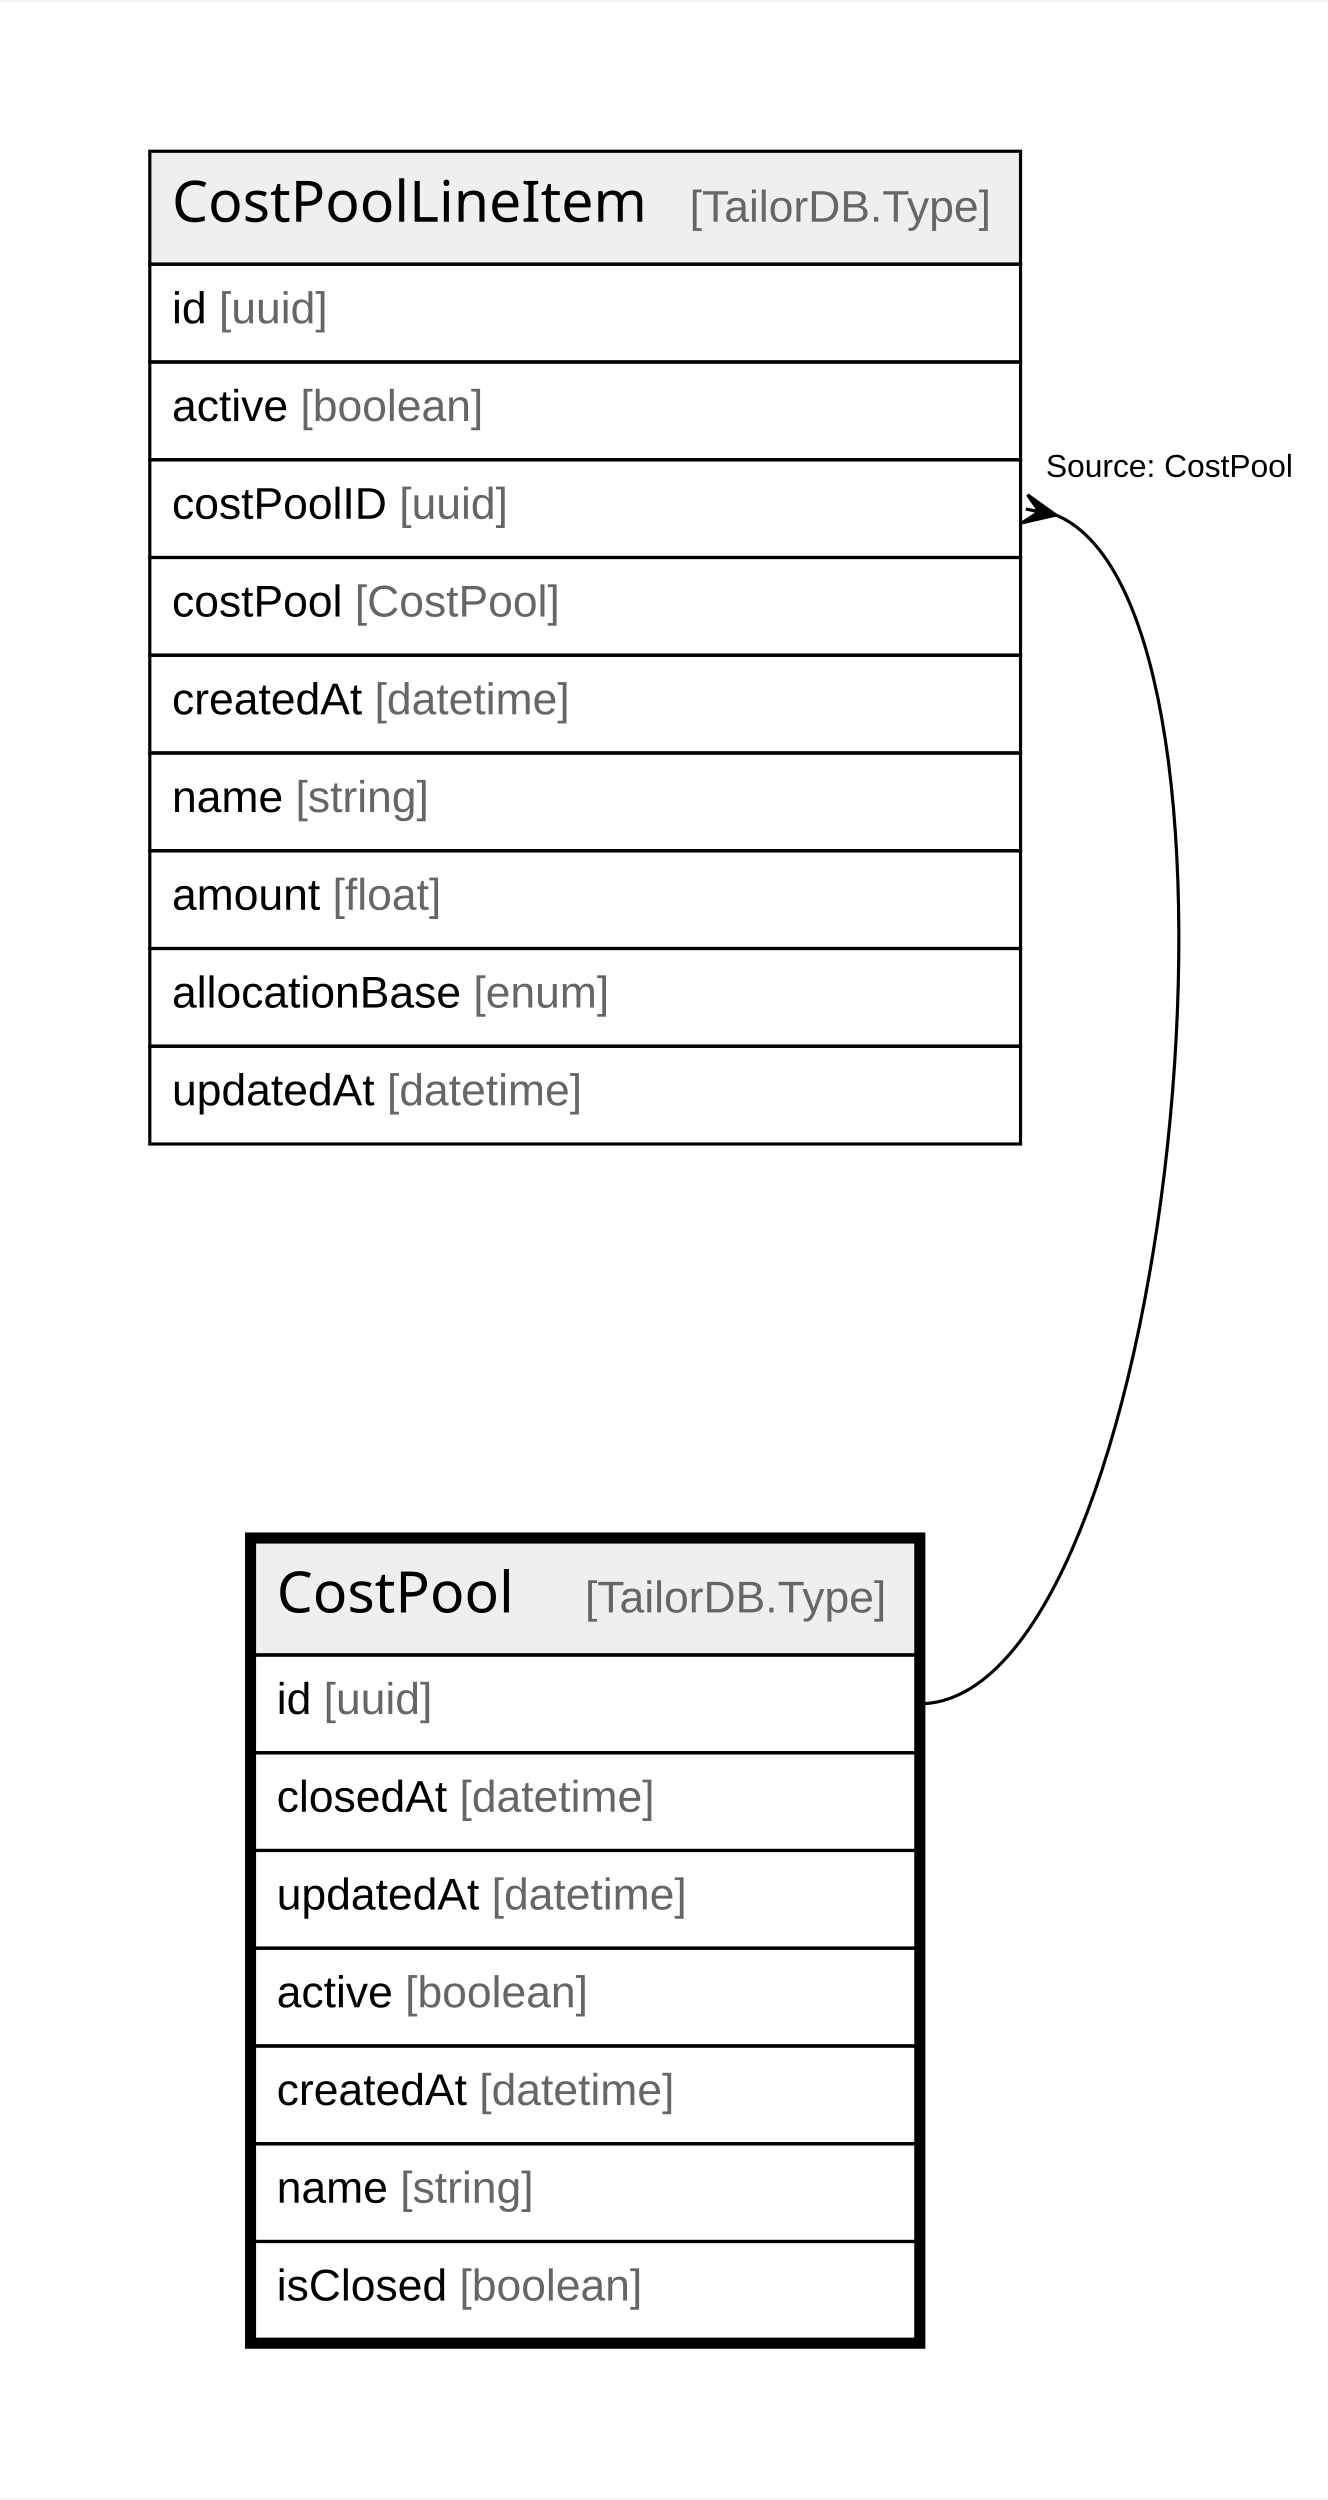
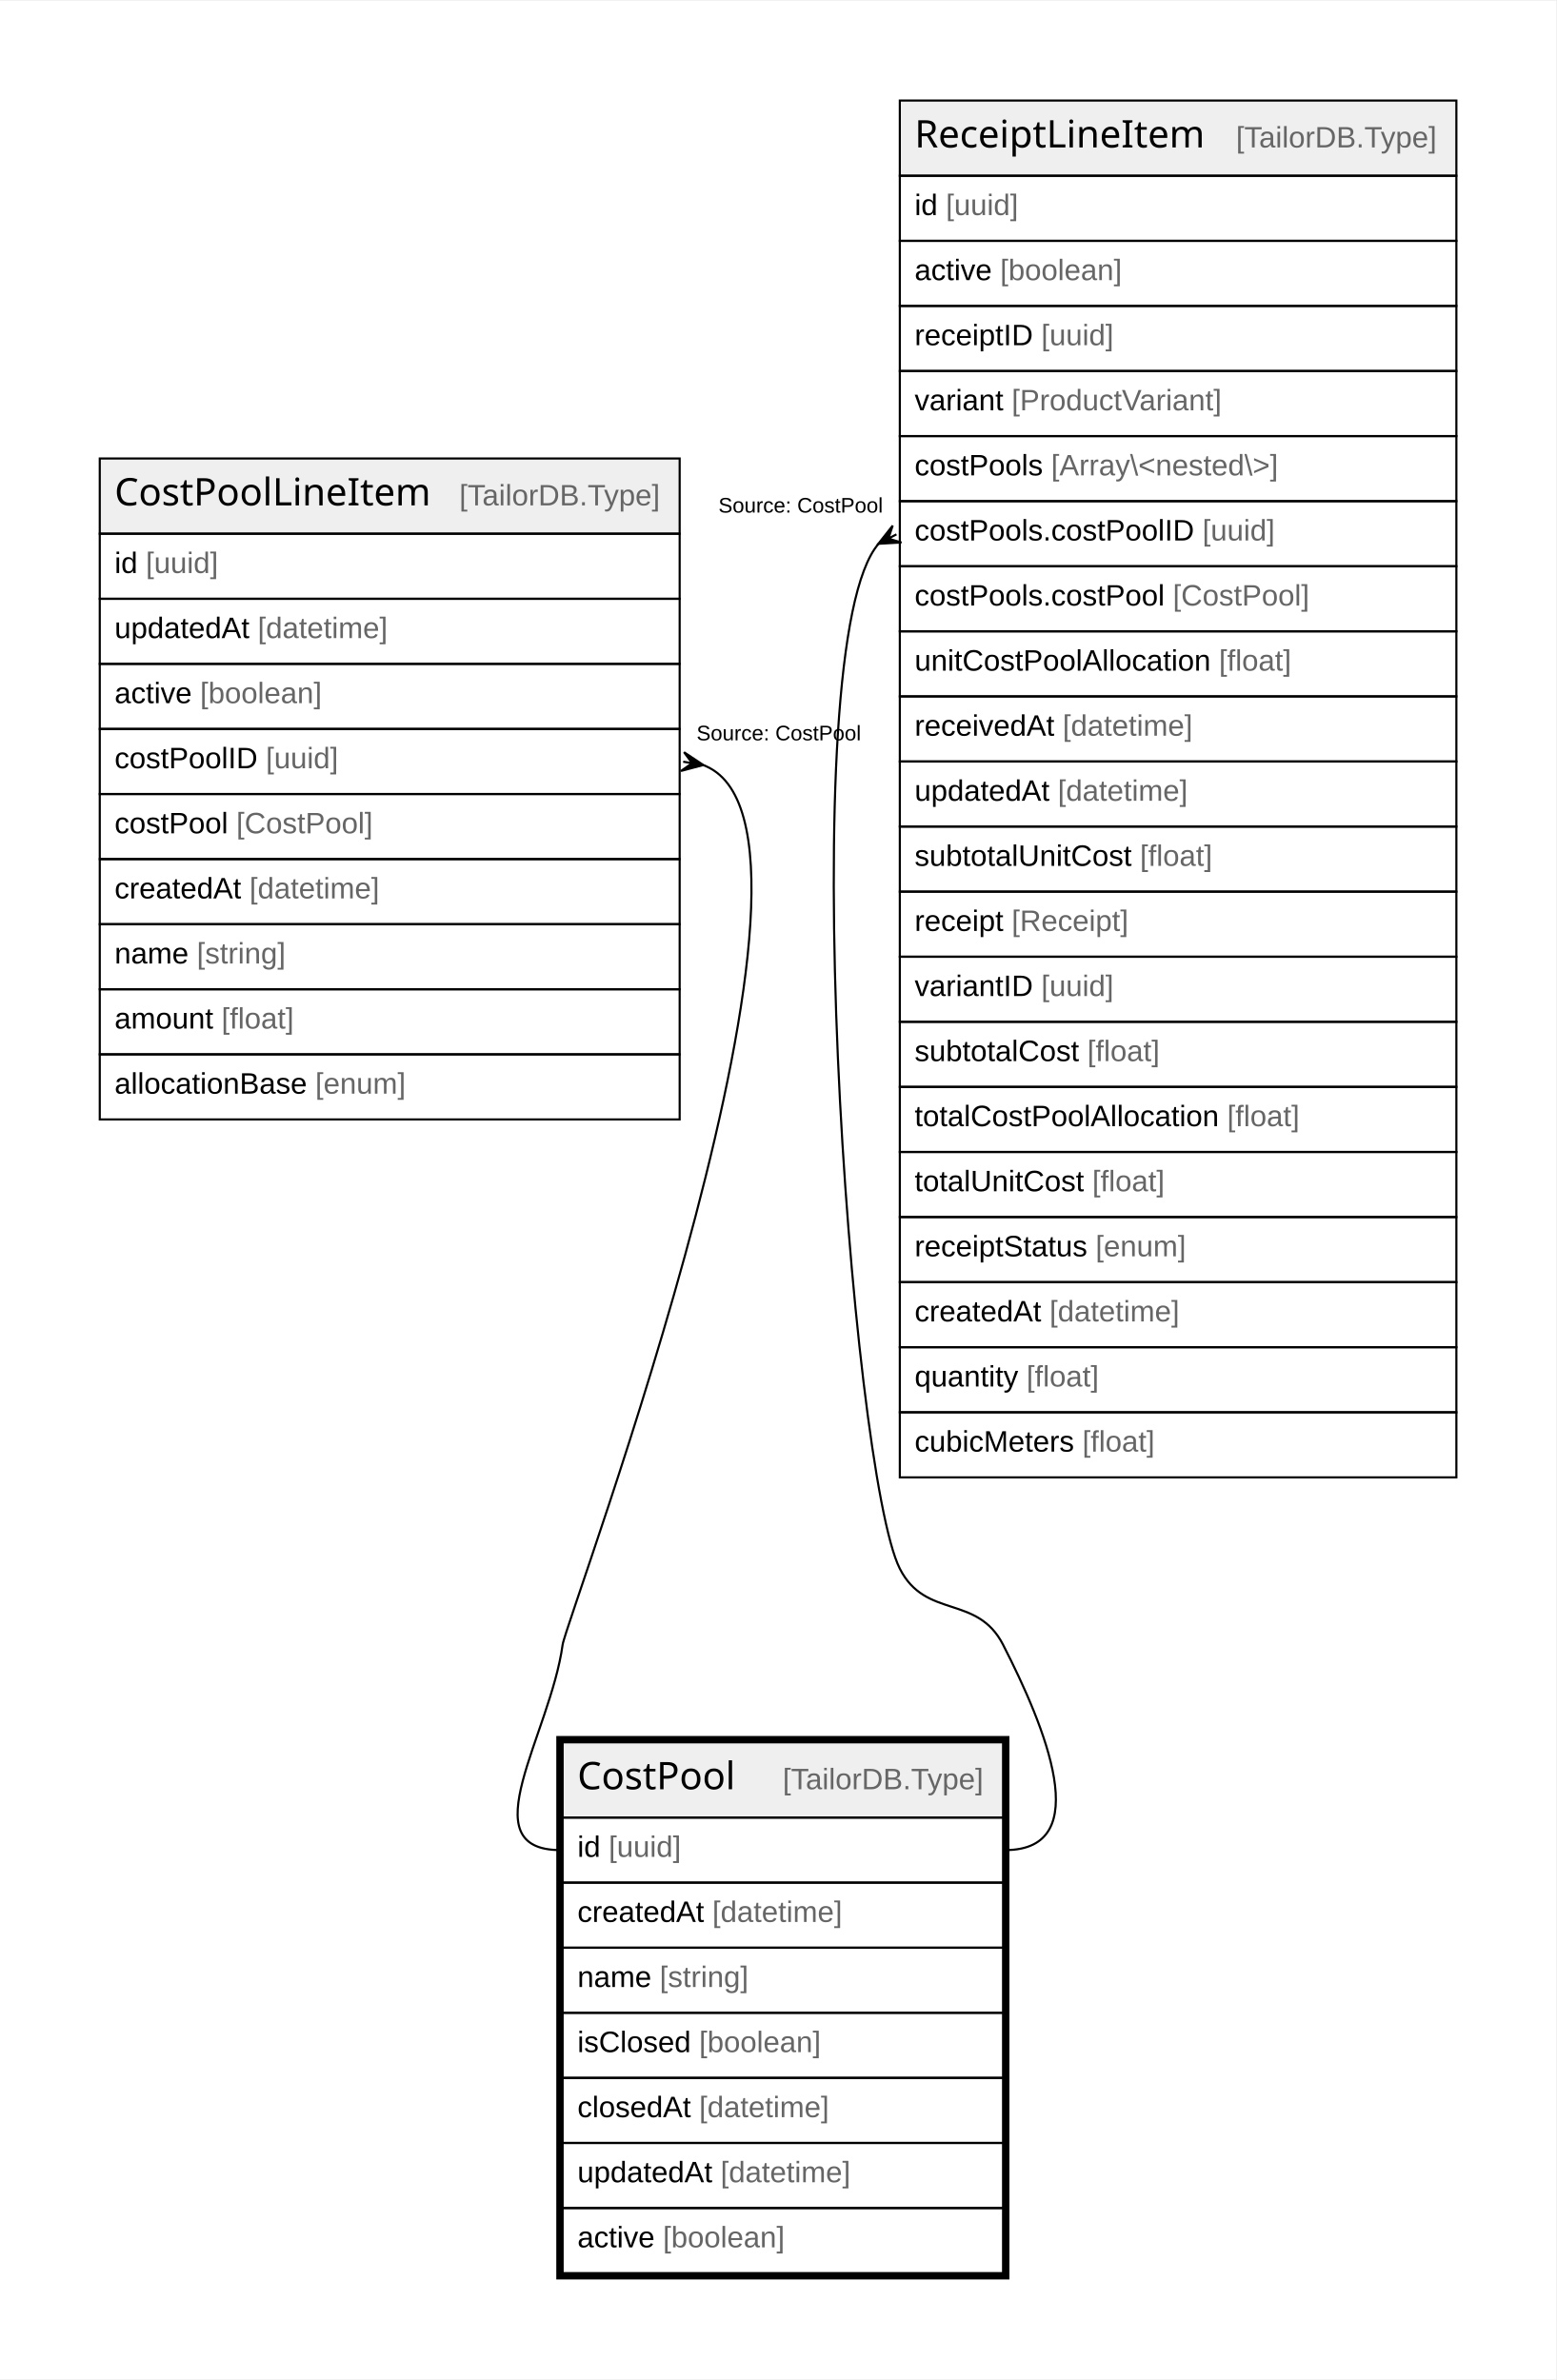
- <svg xmlns="http://www.w3.org/2000/svg" width="418pt" height="787pt" viewBox="0.00 0.00 418.38 786.80">
-   <g id="graph0" class="graph" transform="scale(1 1) rotate(0) translate(4 782.8)">
-     <polygon fill="white" stroke="none" points="-4,4 -4,-782.8 414.38,-782.8 414.38,4 -4,4" />
+ <svg xmlns="http://www.w3.org/2000/svg" width="736pt" height="1126pt" viewBox="0.00 0.00 736.24 1125.60">
+   <g id="graph0" class="graph" transform="scale(1 1) rotate(0) translate(4 1121.6)">
+     <polygon fill="white" stroke="none" points="-4,4 -4,-1121.6 732.24,-1121.6 732.24,4 -4,4" />
    <g id="node1" class="node">
-       <polygon fill="#efefef" stroke="none" points="76.19,-261.8 76.19,-297.4 284.57,-297.4 284.57,-261.8 76.19,-261.8" />
-       <polygon fill="none" stroke="black" points="76.19,-261.8 76.19,-297.4 284.57,-297.4 284.57,-261.8 76.19,-261.8" />
-       <text text-anchor="start" x="83.19" y="-275.2" font-family="Arial Bold" font-size="18.00">CostPool</text>
-       <text text-anchor="start" x="149.21" y="-275.2" font-family="Arial" font-size="14.00">    </text>
-       <text text-anchor="start" x="180.33" y="-275.2" font-family="Arial" font-size="14.00" fill="#666666">[TailorDB.Type]</text>
-       <polygon fill="none" stroke="black" points="76.19,-231 76.19,-261.8 284.57,-261.8 284.57,-231 76.19,-231" />
-       <text text-anchor="start" x="83.19" y="-243.2" font-family="Arial" font-size="14.00">id </text>
-       <text text-anchor="start" x="97.97" y="-243.2" font-family="Arial" font-size="14.00" fill="#666666">[uuid]</text>
-       <polygon fill="none" stroke="black" points="76.19,-200.2 76.19,-231 284.57,-231 284.57,-200.2 76.19,-200.2" />
-       <text text-anchor="start" x="83.19" y="-212.4" font-family="Arial" font-size="14.00">closedAt </text>
-       <text text-anchor="start" x="140.77" y="-212.4" font-family="Arial" font-size="14.00" fill="#666666">[datetime]</text>
-       <polygon fill="none" stroke="black" points="76.19,-169.4 76.19,-200.2 284.57,-200.2 284.57,-169.4 76.19,-169.4" />
-       <text text-anchor="start" x="83.19" y="-181.6" font-family="Arial" font-size="14.00">updatedAt </text>
-       <text text-anchor="start" x="150.91" y="-181.6" font-family="Arial" font-size="14.00" fill="#666666">[datetime]</text>
-       <polygon fill="none" stroke="black" points="76.19,-138.6 76.19,-169.4 284.57,-169.4 284.57,-138.6 76.19,-138.6" />
-       <text text-anchor="start" x="83.19" y="-150.8" font-family="Arial" font-size="14.00">active </text>
-       <text text-anchor="start" x="123.65" y="-150.8" font-family="Arial" font-size="14.00" fill="#666666">[boolean]</text>
-       <polygon fill="none" stroke="black" points="76.19,-107.8 76.19,-138.6 284.57,-138.6 284.57,-107.8 76.19,-107.8" />
-       <text text-anchor="start" x="83.19" y="-120" font-family="Arial" font-size="14.00">createdAt </text>
-       <text text-anchor="start" x="147" y="-120" font-family="Arial" font-size="14.00" fill="#666666">[datetime]</text>
-       <polygon fill="none" stroke="black" points="76.19,-77 76.19,-107.8 284.57,-107.8 284.57,-77 76.19,-77" />
-       <text text-anchor="start" x="83.19" y="-89.2" font-family="Arial" font-size="14.00">name </text>
-       <text text-anchor="start" x="122.1" y="-89.2" font-family="Arial" font-size="14.00" fill="#666666">[string]</text>
-       <polygon fill="none" stroke="black" points="76.19,-46.2 76.19,-77 284.57,-77 284.57,-46.2 76.19,-46.2" />
-       <text text-anchor="start" x="83.19" y="-58.4" font-family="Arial" font-size="14.00">isClosed </text>
-       <text text-anchor="start" x="140.76" y="-58.4" font-family="Arial" font-size="14.00" fill="#666666">[boolean]</text>
-       <polygon fill="none" stroke="black" stroke-width="3" points="74.69,-44.7 74.69,-298.9 286.07,-298.9 286.07,-44.7 74.69,-44.7" />
+       <polygon fill="#efefef" stroke="none" points="262.19,-261.8 262.19,-297.4 470.57,-297.4 470.57,-261.8 262.19,-261.8" />
+       <polygon fill="none" stroke="black" points="262.19,-261.8 262.19,-297.4 470.57,-297.4 470.57,-261.8 262.19,-261.8" />
+       <text text-anchor="start" x="269.19" y="-275.2" font-family="Arial Bold" font-size="18.00">CostPool</text>
+       <text text-anchor="start" x="335.21" y="-275.2" font-family="Arial" font-size="14.00">    </text>
+       <text text-anchor="start" x="366.33" y="-275.2" font-family="Arial" font-size="14.00" fill="#666666">[TailorDB.Type]</text>
+       <polygon fill="none" stroke="black" points="262.19,-231 262.19,-261.8 470.57,-261.8 470.57,-231 262.19,-231" />
+       <text text-anchor="start" x="269.19" y="-243.2" font-family="Arial" font-size="14.00">id </text>
+       <text text-anchor="start" x="283.97" y="-243.2" font-family="Arial" font-size="14.00" fill="#666666">[uuid]</text>
+       <polygon fill="none" stroke="black" points="262.19,-200.2 262.19,-231 470.57,-231 470.57,-200.2 262.19,-200.2" />
+       <text text-anchor="start" x="269.19" y="-212.4" font-family="Arial" font-size="14.00">createdAt </text>
+       <text text-anchor="start" x="333" y="-212.4" font-family="Arial" font-size="14.00" fill="#666666">[datetime]</text>
+       <polygon fill="none" stroke="black" points="262.19,-169.4 262.19,-200.2 470.57,-200.2 470.57,-169.4 262.19,-169.4" />
+       <text text-anchor="start" x="269.19" y="-181.6" font-family="Arial" font-size="14.00">name </text>
+       <text text-anchor="start" x="308.1" y="-181.6" font-family="Arial" font-size="14.00" fill="#666666">[string]</text>
+       <polygon fill="none" stroke="black" points="262.19,-138.6 262.19,-169.4 470.57,-169.4 470.57,-138.6 262.19,-138.6" />
+       <text text-anchor="start" x="269.19" y="-150.8" font-family="Arial" font-size="14.00">isClosed </text>
+       <text text-anchor="start" x="326.76" y="-150.8" font-family="Arial" font-size="14.00" fill="#666666">[boolean]</text>
+       <polygon fill="none" stroke="black" points="262.19,-107.8 262.19,-138.6 470.57,-138.6 470.57,-107.8 262.19,-107.8" />
+       <text text-anchor="start" x="269.19" y="-120" font-family="Arial" font-size="14.00">closedAt </text>
+       <text text-anchor="start" x="326.77" y="-120" font-family="Arial" font-size="14.00" fill="#666666">[datetime]</text>
+       <polygon fill="none" stroke="black" points="262.19,-77 262.19,-107.8 470.57,-107.8 470.57,-77 262.19,-77" />
+       <text text-anchor="start" x="269.19" y="-89.2" font-family="Arial" font-size="14.00">updatedAt </text>
+       <text text-anchor="start" x="336.91" y="-89.2" font-family="Arial" font-size="14.00" fill="#666666">[datetime]</text>
+       <polygon fill="none" stroke="black" points="262.19,-46.2 262.19,-77 470.57,-77 470.57,-46.2 262.19,-46.2" />
+       <text text-anchor="start" x="269.19" y="-58.4" font-family="Arial" font-size="14.00">active </text>
+       <text text-anchor="start" x="309.65" y="-58.4" font-family="Arial" font-size="14.00" fill="#666666">[boolean]</text>
+       <polygon fill="none" stroke="black" stroke-width="3" points="260.69,-44.7 260.69,-298.9 472.07,-298.9 472.07,-44.7 260.69,-44.7" />
    </g>
    <g id="node2" class="node">
-       <polygon fill="#efefef" stroke="none" points="43.2,-700 43.2,-735.6 317.56,-735.6 317.56,-700 43.2,-700" />
-       <polygon fill="none" stroke="black" points="43.2,-700 43.2,-735.6 317.56,-735.6 317.56,-700 43.2,-700" />
-       <text text-anchor="start" x="50.2" y="-713.4" font-family="Arial Bold" font-size="18.00">CostPoolLineItem</text>
-       <text text-anchor="start" x="182.19" y="-713.4" font-family="Arial" font-size="14.00">    </text>
-       <text text-anchor="start" x="213.31" y="-713.4" font-family="Arial" font-size="14.00" fill="#666666">[TailorDB.Type]</text>
-       <polygon fill="none" stroke="black" points="43.2,-669.2 43.2,-700 317.56,-700 317.56,-669.2 43.2,-669.2" />
-       <text text-anchor="start" x="50.2" y="-681.4" font-family="Arial" font-size="14.00">id </text>
-       <text text-anchor="start" x="64.99" y="-681.4" font-family="Arial" font-size="14.00" fill="#666666">[uuid]</text>
-       <polygon fill="none" stroke="black" points="43.2,-638.4 43.2,-669.2 317.56,-669.2 317.56,-638.4 43.2,-638.4" />
-       <text text-anchor="start" x="50.2" y="-650.6" font-family="Arial" font-size="14.00">active </text>
-       <text text-anchor="start" x="90.66" y="-650.6" font-family="Arial" font-size="14.00" fill="#666666">[boolean]</text>
-       <polygon fill="none" stroke="black" points="43.2,-607.6 43.2,-638.4 317.56,-638.4 317.56,-607.6 43.2,-607.6" />
-       <text text-anchor="start" x="50.2" y="-619.8" font-family="Arial" font-size="14.00">costPoolID </text>
-       <text text-anchor="start" x="121.79" y="-619.8" font-family="Arial" font-size="14.00" fill="#666666">[uuid]</text>
-       <polygon fill="none" stroke="black" points="43.2,-576.8 43.2,-607.6 317.56,-607.6 317.56,-576.8 43.2,-576.8" />
-       <text text-anchor="start" x="50.2" y="-589" font-family="Arial" font-size="14.00">costPool </text>
-       <text text-anchor="start" x="107.79" y="-589" font-family="Arial" font-size="14.00" fill="#666666">[CostPool]</text>
-       <polygon fill="none" stroke="black" points="43.2,-546 43.2,-576.8 317.56,-576.8 317.56,-546 43.2,-546" />
-       <text text-anchor="start" x="50.2" y="-558.2" font-family="Arial" font-size="14.00">createdAt </text>
-       <text text-anchor="start" x="114.01" y="-558.2" font-family="Arial" font-size="14.00" fill="#666666">[datetime]</text>
-       <polygon fill="none" stroke="black" points="43.2,-515.2 43.2,-546 317.56,-546 317.56,-515.2 43.2,-515.2" />
-       <text text-anchor="start" x="50.2" y="-527.4" font-family="Arial" font-size="14.00">name </text>
-       <text text-anchor="start" x="89.11" y="-527.4" font-family="Arial" font-size="14.00" fill="#666666">[string]</text>
-       <polygon fill="none" stroke="black" points="43.2,-484.4 43.2,-515.2 317.56,-515.2 317.56,-484.4 43.2,-484.4" />
-       <text text-anchor="start" x="50.2" y="-496.6" font-family="Arial" font-size="14.00">amount </text>
-       <text text-anchor="start" x="100.79" y="-496.6" font-family="Arial" font-size="14.00" fill="#666666">[float]</text>
-       <polygon fill="none" stroke="black" points="43.2,-453.6 43.2,-484.4 317.56,-484.4 317.56,-453.6 43.2,-453.6" />
-       <text text-anchor="start" x="50.2" y="-465.8" font-family="Arial" font-size="14.00">allocationBase </text>
-       <text text-anchor="start" x="145.15" y="-465.8" font-family="Arial" font-size="14.00" fill="#666666">[enum]</text>
-       <polygon fill="none" stroke="black" points="43.2,-422.8 43.2,-453.6 317.56,-453.6 317.56,-422.8 43.2,-422.8" />
-       <text text-anchor="start" x="50.2" y="-435" font-family="Arial" font-size="14.00">updatedAt </text>
-       <text text-anchor="start" x="117.92" y="-435" font-family="Arial" font-size="14.00" fill="#666666">[datetime]</text>
+       <polygon fill="#efefef" stroke="none" points="43.2,-869.4 43.2,-905 317.56,-905 317.56,-869.4 43.2,-869.4" />
+       <polygon fill="none" stroke="black" points="43.2,-869.4 43.2,-905 317.56,-905 317.56,-869.4 43.2,-869.4" />
+       <text text-anchor="start" x="50.2" y="-882.8" font-family="Arial Bold" font-size="18.00">CostPoolLineItem</text>
+       <text text-anchor="start" x="182.19" y="-882.8" font-family="Arial" font-size="14.00">    </text>
+       <text text-anchor="start" x="213.31" y="-882.8" font-family="Arial" font-size="14.00" fill="#666666">[TailorDB.Type]</text>
+       <polygon fill="none" stroke="black" points="43.2,-838.6 43.2,-869.4 317.56,-869.4 317.56,-838.6 43.2,-838.6" />
+       <text text-anchor="start" x="50.2" y="-850.8" font-family="Arial" font-size="14.00">id </text>
+       <text text-anchor="start" x="64.99" y="-850.8" font-family="Arial" font-size="14.00" fill="#666666">[uuid]</text>
+       <polygon fill="none" stroke="black" points="43.2,-807.8 43.2,-838.6 317.56,-838.6 317.56,-807.8 43.2,-807.8" />
+       <text text-anchor="start" x="50.2" y="-820" font-family="Arial" font-size="14.00">updatedAt </text>
+       <text text-anchor="start" x="117.92" y="-820" font-family="Arial" font-size="14.00" fill="#666666">[datetime]</text>
+       <polygon fill="none" stroke="black" points="43.2,-777 43.2,-807.8 317.56,-807.8 317.56,-777 43.2,-777" />
+       <text text-anchor="start" x="50.2" y="-789.2" font-family="Arial" font-size="14.00">active </text>
+       <text text-anchor="start" x="90.66" y="-789.2" font-family="Arial" font-size="14.00" fill="#666666">[boolean]</text>
+       <polygon fill="none" stroke="black" points="43.2,-746.2 43.2,-777 317.56,-777 317.56,-746.2 43.2,-746.2" />
+       <text text-anchor="start" x="50.2" y="-758.4" font-family="Arial" font-size="14.00">costPoolID </text>
+       <text text-anchor="start" x="121.79" y="-758.4" font-family="Arial" font-size="14.00" fill="#666666">[uuid]</text>
+       <polygon fill="none" stroke="black" points="43.2,-715.4 43.2,-746.2 317.56,-746.2 317.56,-715.4 43.2,-715.4" />
+       <text text-anchor="start" x="50.2" y="-727.6" font-family="Arial" font-size="14.00">costPool </text>
+       <text text-anchor="start" x="107.79" y="-727.6" font-family="Arial" font-size="14.00" fill="#666666">[CostPool]</text>
+       <polygon fill="none" stroke="black" points="43.2,-684.6 43.2,-715.4 317.56,-715.4 317.56,-684.6 43.2,-684.6" />
+       <text text-anchor="start" x="50.2" y="-696.8" font-family="Arial" font-size="14.00">createdAt </text>
+       <text text-anchor="start" x="114.01" y="-696.8" font-family="Arial" font-size="14.00" fill="#666666">[datetime]</text>
+       <polygon fill="none" stroke="black" points="43.2,-653.8 43.2,-684.6 317.56,-684.6 317.56,-653.8 43.2,-653.8" />
+       <text text-anchor="start" x="50.2" y="-666" font-family="Arial" font-size="14.00">name </text>
+       <text text-anchor="start" x="89.11" y="-666" font-family="Arial" font-size="14.00" fill="#666666">[string]</text>
+       <polygon fill="none" stroke="black" points="43.2,-623 43.2,-653.8 317.56,-653.8 317.56,-623 43.2,-623" />
+       <text text-anchor="start" x="50.2" y="-635.2" font-family="Arial" font-size="14.00">amount </text>
+       <text text-anchor="start" x="100.79" y="-635.2" font-family="Arial" font-size="14.00" fill="#666666">[float]</text>
+       <polygon fill="none" stroke="black" points="43.2,-592.2 43.2,-623 317.56,-623 317.56,-592.2 43.2,-592.2" />
+       <text text-anchor="start" x="50.2" y="-604.4" font-family="Arial" font-size="14.00">allocationBase </text>
+       <text text-anchor="start" x="145.15" y="-604.4" font-family="Arial" font-size="14.00" fill="#666666">[enum]</text>
    </g>
    <g id="edge1" class="edge">
-       <path fill="none" stroke="black" d="M328.75,-620.97C399.64,-591.33 365.97,-246.4 285.57,-246.4" />
-       <polygon fill="black" stroke="black" points="328.7,-620.98 318.01,-618.52 323.46,-622.02 319.22,-622.87 319.22,-622.87 319.22,-622.87 323.46,-622.02 319.77,-627.35 328.7,-620.98" />
-       <text text-anchor="start" x="325.56" y="-633" font-family="Arial" font-size="10.00">Source: CostPool</text>
+       <path fill="none" stroke="black" d="M328.5,-759.97C405.81,-732.09 263.93,-356.26 262.19,-343.6 256.29,-300.8 217.98,-246.4 261.19,-246.4" />
+       <polygon fill="black" stroke="black" points="328.76,-759.93 318.16,-757.11 323.49,-760.79 319.22,-761.49 319.22,-761.49 319.22,-761.49 323.49,-760.79 319.62,-765.99 328.76,-759.93" />
+       <text text-anchor="start" x="325.56" y="-771.6" font-family="Arial" font-size="10.00">Source: CostPool</text>
+     </g>
+     <g id="node3" class="node">
+       <polygon fill="#efefef" stroke="none" points="421.72,-1038.8 421.72,-1074.4 685.04,-1074.4 685.04,-1038.8 421.72,-1038.8" />
+       <polygon fill="none" stroke="black" points="421.72,-1038.8 421.72,-1074.4 685.04,-1074.4 685.04,-1038.8 421.72,-1038.8" />
+       <text text-anchor="start" x="428.72" y="-1052.2" font-family="Arial Bold" font-size="18.00">ReceiptLineItem</text>
+       <text text-anchor="start" x="549.67" y="-1052.2" font-family="Arial" font-size="14.00">    </text>
+       <text text-anchor="start" x="580.79" y="-1052.2" font-family="Arial" font-size="14.00" fill="#666666">[TailorDB.Type]</text>
+       <polygon fill="none" stroke="black" points="421.72,-1008 421.72,-1038.8 685.04,-1038.8 685.04,-1008 421.72,-1008" />
+       <text text-anchor="start" x="428.72" y="-1020.2" font-family="Arial" font-size="14.00">id </text>
+       <text text-anchor="start" x="443.51" y="-1020.2" font-family="Arial" font-size="14.00" fill="#666666">[uuid]</text>
+       <polygon fill="none" stroke="black" points="421.72,-977.2 421.72,-1008 685.04,-1008 685.04,-977.2 421.72,-977.2" />
+       <text text-anchor="start" x="428.72" y="-989.4" font-family="Arial" font-size="14.00">active </text>
+       <text text-anchor="start" x="469.19" y="-989.4" font-family="Arial" font-size="14.00" fill="#666666">[boolean]</text>
+       <polygon fill="none" stroke="black" points="421.72,-946.4 421.72,-977.2 685.04,-977.2 685.04,-946.4 421.72,-946.4" />
+       <text text-anchor="start" x="428.72" y="-958.6" font-family="Arial" font-size="14.00">receiptID </text>
+       <text text-anchor="start" x="488.63" y="-958.6" font-family="Arial" font-size="14.00" fill="#666666">[uuid]</text>
+       <polygon fill="none" stroke="black" points="421.72,-915.6 421.72,-946.4 685.04,-946.4 685.04,-915.6 421.72,-915.6" />
+       <text text-anchor="start" x="428.72" y="-927.8" font-family="Arial" font-size="14.00">variant </text>
+       <text text-anchor="start" x="474.63" y="-927.8" font-family="Arial" font-size="14.00" fill="#666666">[ProductVariant]</text>
+       <polygon fill="none" stroke="black" points="421.72,-884.8 421.72,-915.6 685.04,-915.6 685.04,-884.8 421.72,-884.8" />
+       <text text-anchor="start" x="428.72" y="-897" font-family="Arial" font-size="14.00">costPools </text>
+       <text text-anchor="start" x="493.31" y="-897" font-family="Arial" font-size="14.00" fill="#666666">[Array\&lt;nested\&gt;]</text>
+       <polygon fill="none" stroke="black" points="421.72,-854 421.72,-884.8 685.04,-884.8 685.04,-854 421.72,-854" />
+       <text text-anchor="start" x="428.72" y="-866.2" font-family="Arial" font-size="14.00">costPools.costPoolID </text>
+       <text text-anchor="start" x="564.9" y="-866.2" font-family="Arial" font-size="14.00" fill="#666666">[uuid]</text>
+       <polygon fill="none" stroke="black" points="421.72,-823.2 421.72,-854 685.04,-854 685.04,-823.2 421.72,-823.2" />
+       <text text-anchor="start" x="428.72" y="-835.4" font-family="Arial" font-size="14.00">costPools.costPool </text>
+       <text text-anchor="start" x="550.9" y="-835.4" font-family="Arial" font-size="14.00" fill="#666666">[CostPool]</text>
+       <polygon fill="none" stroke="black" points="421.72,-792.4 421.72,-823.2 685.04,-823.2 685.04,-792.4 421.72,-792.4" />
+       <text text-anchor="start" x="428.72" y="-804.6" font-family="Arial" font-size="14.00">unitCostPoolAllocation </text>
+       <text text-anchor="start" x="572.7" y="-804.6" font-family="Arial" font-size="14.00" fill="#666666">[float]</text>
+       <polygon fill="none" stroke="black" points="421.72,-761.6 421.72,-792.4 685.04,-792.4 685.04,-761.6 421.72,-761.6" />
+       <text text-anchor="start" x="428.72" y="-773.8" font-family="Arial" font-size="14.00">receivedAt </text>
+       <text text-anchor="start" x="498.76" y="-773.8" font-family="Arial" font-size="14.00" fill="#666666">[datetime]</text>
+       <polygon fill="none" stroke="black" points="421.72,-730.8 421.72,-761.6 685.04,-761.6 685.04,-730.8 421.72,-730.8" />
+       <text text-anchor="start" x="428.72" y="-743" font-family="Arial" font-size="14.00">updatedAt </text>
+       <text text-anchor="start" x="496.45" y="-743" font-family="Arial" font-size="14.00" fill="#666666">[datetime]</text>
+       <polygon fill="none" stroke="black" points="421.72,-700 421.72,-730.8 685.04,-730.8 685.04,-700 421.72,-700" />
+       <text text-anchor="start" x="428.72" y="-712.2" font-family="Arial" font-size="14.00">subtotalUnitCost </text>
+       <text text-anchor="start" x="535.33" y="-712.2" font-family="Arial" font-size="14.00" fill="#666666">[float]</text>
+       <polygon fill="none" stroke="black" points="421.72,-669.2 421.72,-700 685.04,-700 685.04,-669.2 421.72,-669.2" />
+       <text text-anchor="start" x="428.72" y="-681.4" font-family="Arial" font-size="14.00">receipt </text>
+       <text text-anchor="start" x="474.63" y="-681.4" font-family="Arial" font-size="14.00" fill="#666666">[Receipt]</text>
+       <polygon fill="none" stroke="black" points="421.72,-638.4 421.72,-669.2 685.04,-669.2 685.04,-638.4 421.72,-638.4" />
+       <text text-anchor="start" x="428.72" y="-650.6" font-family="Arial" font-size="14.00">variantID </text>
+       <text text-anchor="start" x="488.63" y="-650.6" font-family="Arial" font-size="14.00" fill="#666666">[uuid]</text>
+       <polygon fill="none" stroke="black" points="421.72,-607.6 421.72,-638.4 685.04,-638.4 685.04,-607.6 421.72,-607.6" />
+       <text text-anchor="start" x="428.72" y="-619.8" font-family="Arial" font-size="14.00">subtotalCost </text>
+       <text text-anchor="start" x="510.43" y="-619.8" font-family="Arial" font-size="14.00" fill="#666666">[float]</text>
+       <polygon fill="none" stroke="black" points="421.72,-576.8 421.72,-607.6 685.04,-607.6 685.04,-576.8 421.72,-576.8" />
+       <text text-anchor="start" x="428.72" y="-589" font-family="Arial" font-size="14.00">totalCostPoolAllocation </text>
+       <text text-anchor="start" x="576.59" y="-589" font-family="Arial" font-size="14.00" fill="#666666">[float]</text>
+       <polygon fill="none" stroke="black" points="421.72,-546 421.72,-576.8 685.04,-576.8 685.04,-546 421.72,-546" />
+       <text text-anchor="start" x="428.72" y="-558.2" font-family="Arial" font-size="14.00">totalUnitCost </text>
+       <text text-anchor="start" x="512.76" y="-558.2" font-family="Arial" font-size="14.00" fill="#666666">[float]</text>
+       <polygon fill="none" stroke="black" points="421.72,-515.2 421.72,-546 685.04,-546 685.04,-515.2 421.72,-515.2" />
+       <text text-anchor="start" x="428.72" y="-527.4" font-family="Arial" font-size="14.00">receiptStatus </text>
+       <text text-anchor="start" x="514.32" y="-527.4" font-family="Arial" font-size="14.00" fill="#666666">[enum]</text>
+       <polygon fill="none" stroke="black" points="421.72,-484.4 421.72,-515.2 685.04,-515.2 685.04,-484.4 421.72,-484.4" />
+       <text text-anchor="start" x="428.72" y="-496.6" font-family="Arial" font-size="14.00">createdAt </text>
+       <text text-anchor="start" x="492.54" y="-496.6" font-family="Arial" font-size="14.00" fill="#666666">[datetime]</text>
+       <polygon fill="none" stroke="black" points="421.72,-453.6 421.72,-484.4 685.04,-484.4 685.04,-453.6 421.72,-453.6" />
+       <text text-anchor="start" x="428.72" y="-465.8" font-family="Arial" font-size="14.00">quantity </text>
+       <text text-anchor="start" x="481.65" y="-465.8" font-family="Arial" font-size="14.00" fill="#666666">[float]</text>
+       <polygon fill="none" stroke="black" points="421.72,-422.8 421.72,-453.6 685.04,-453.6 685.04,-422.8 421.72,-422.8" />
+       <text text-anchor="start" x="428.72" y="-435" font-family="Arial" font-size="14.00">cubicMeters </text>
+       <text text-anchor="start" x="508.08" y="-435" font-family="Arial" font-size="14.00" fill="#666666">[float]</text>
+     </g>
+     <g id="edge2" class="edge">
+       <path fill="none" stroke="black" d="M411.76,-864.73C370.01,-817.41 398.62,-425.21 421.72,-379.6 433.91,-355.54 458.29,-367.61 470.57,-343.6 490.25,-305.14 514.78,-246.4 471.57,-246.4" />
+       <polygon fill="black" stroke="black" points="411.56,-864.63 418.35,-873.24 416.29,-867.09 420.13,-869.09 420.13,-869.09 420.13,-869.09 416.29,-867.09 422.5,-865.25 411.56,-864.63" />
+       <text text-anchor="start" x="335.91" y="-879.4" font-family="Arial" font-size="10.00">Source: CostPool</text>
    </g>
  </g>
</svg>
